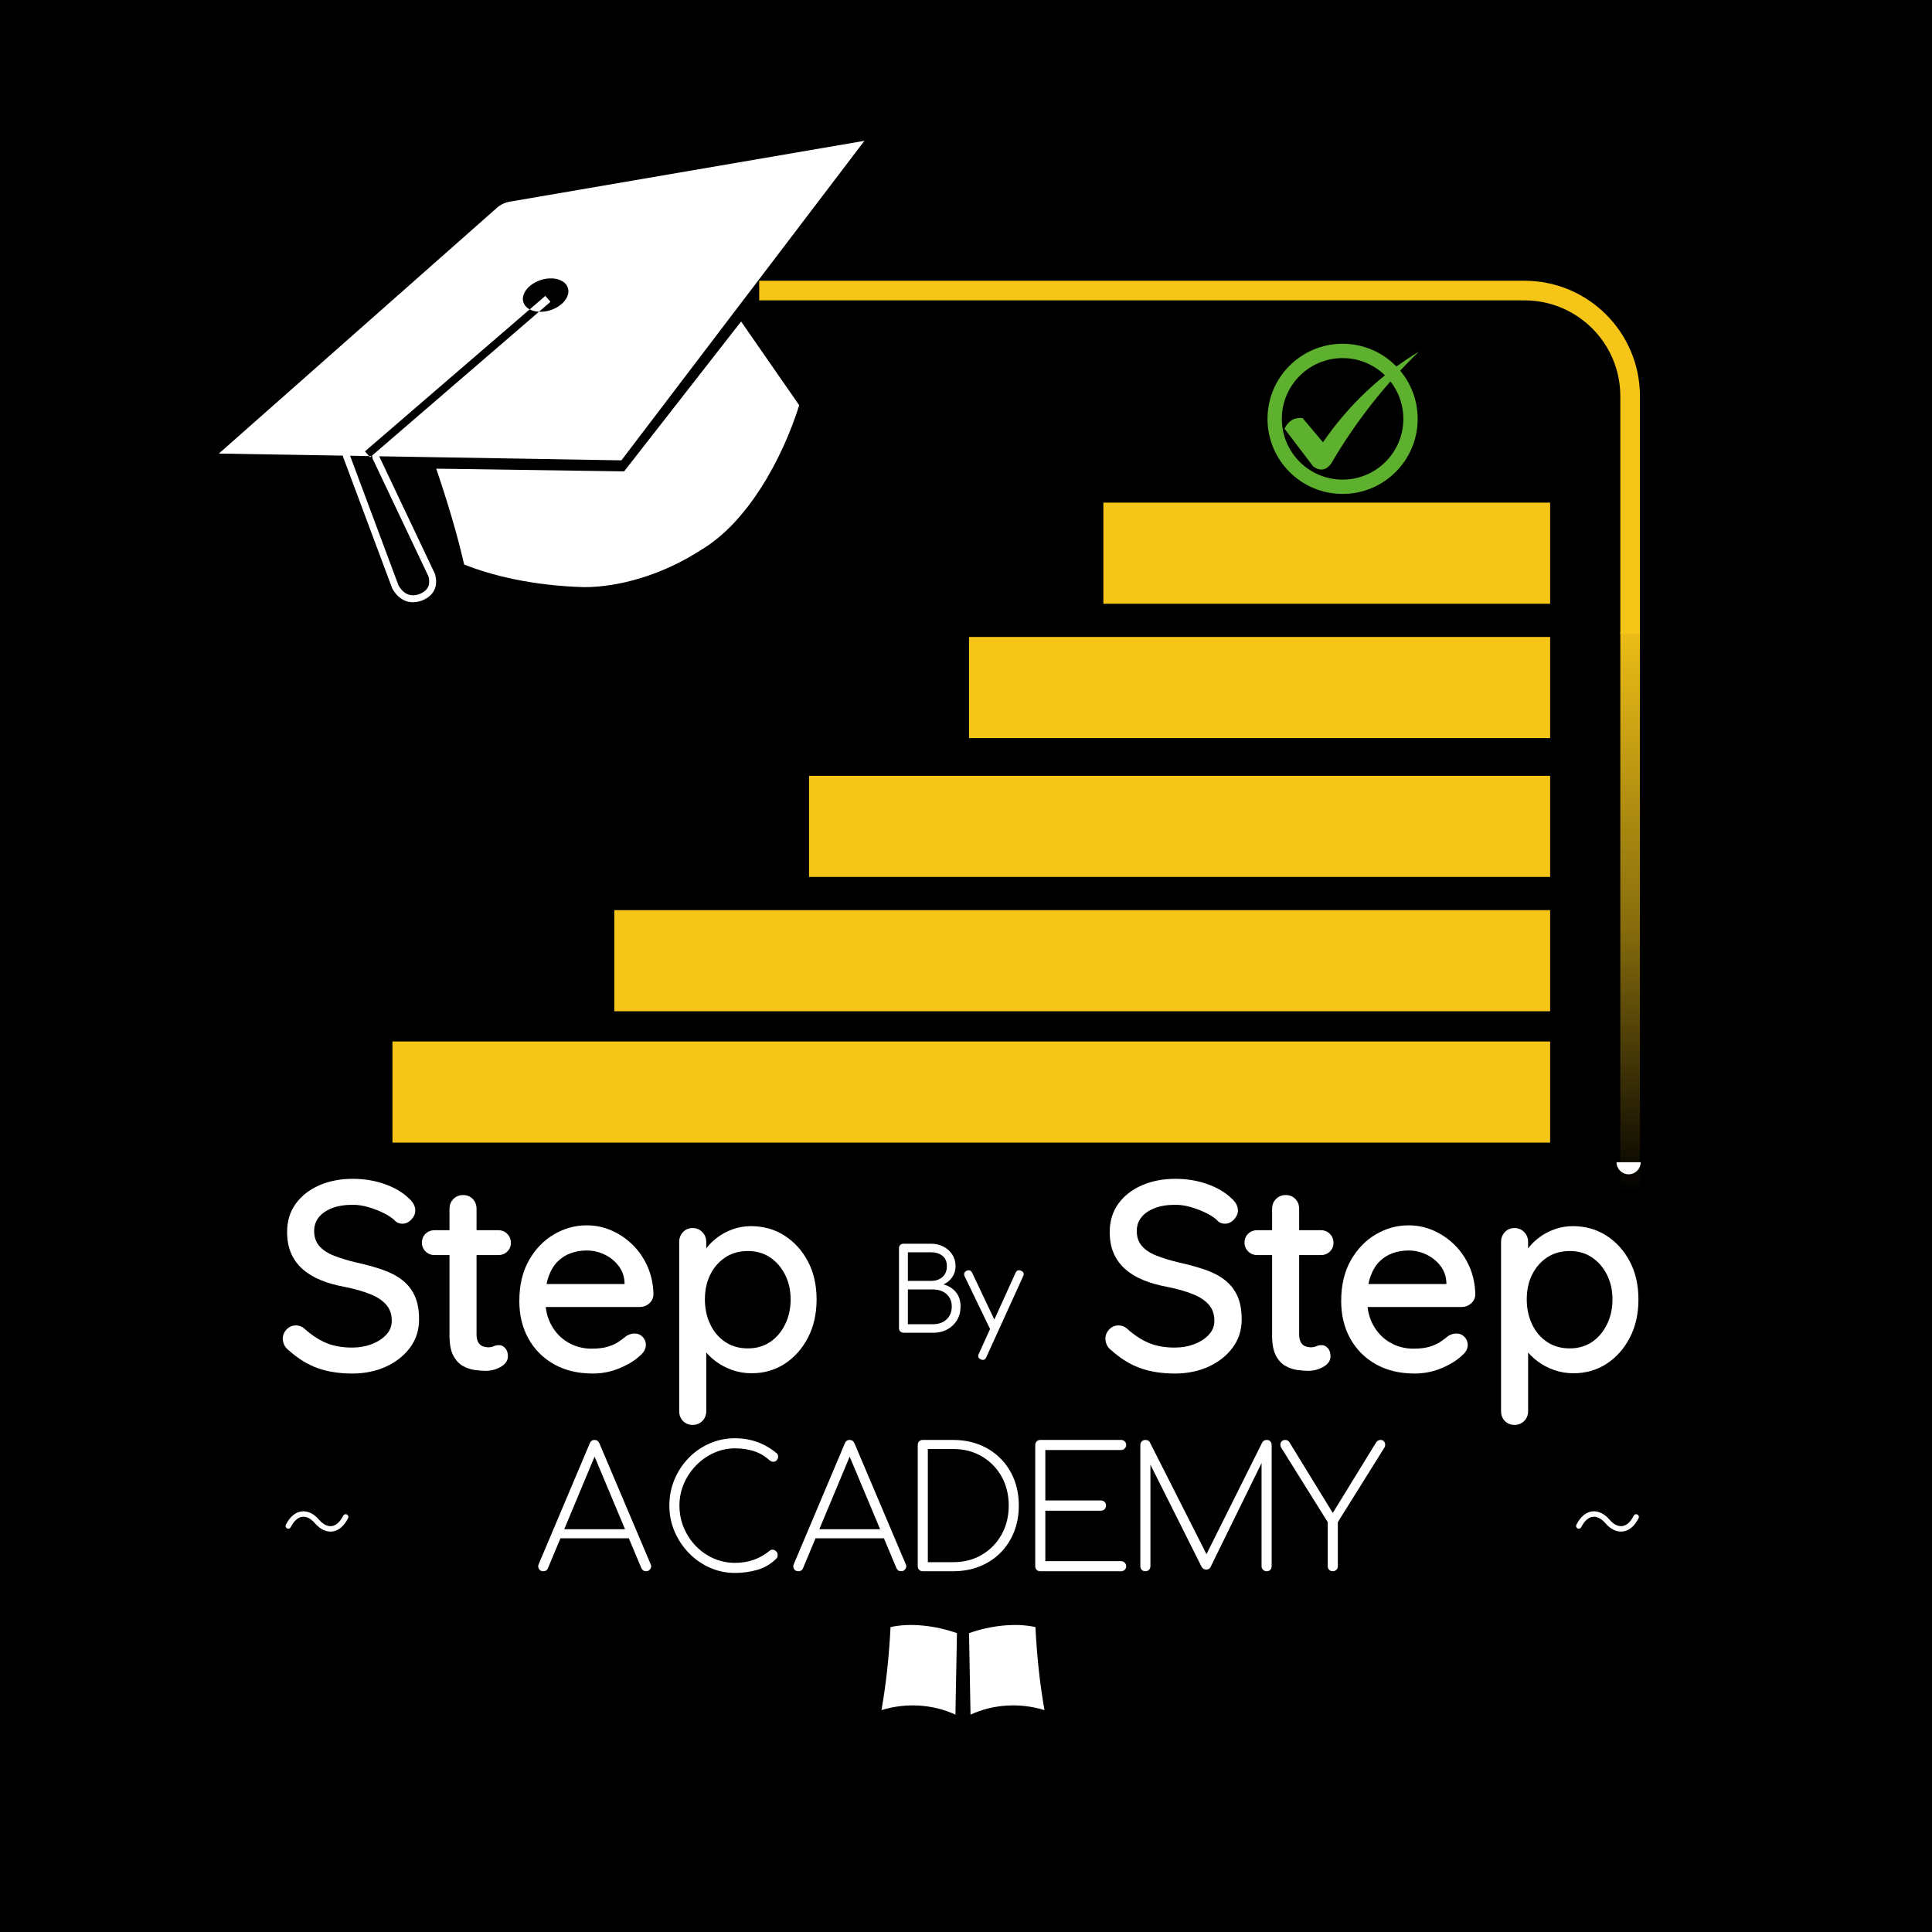
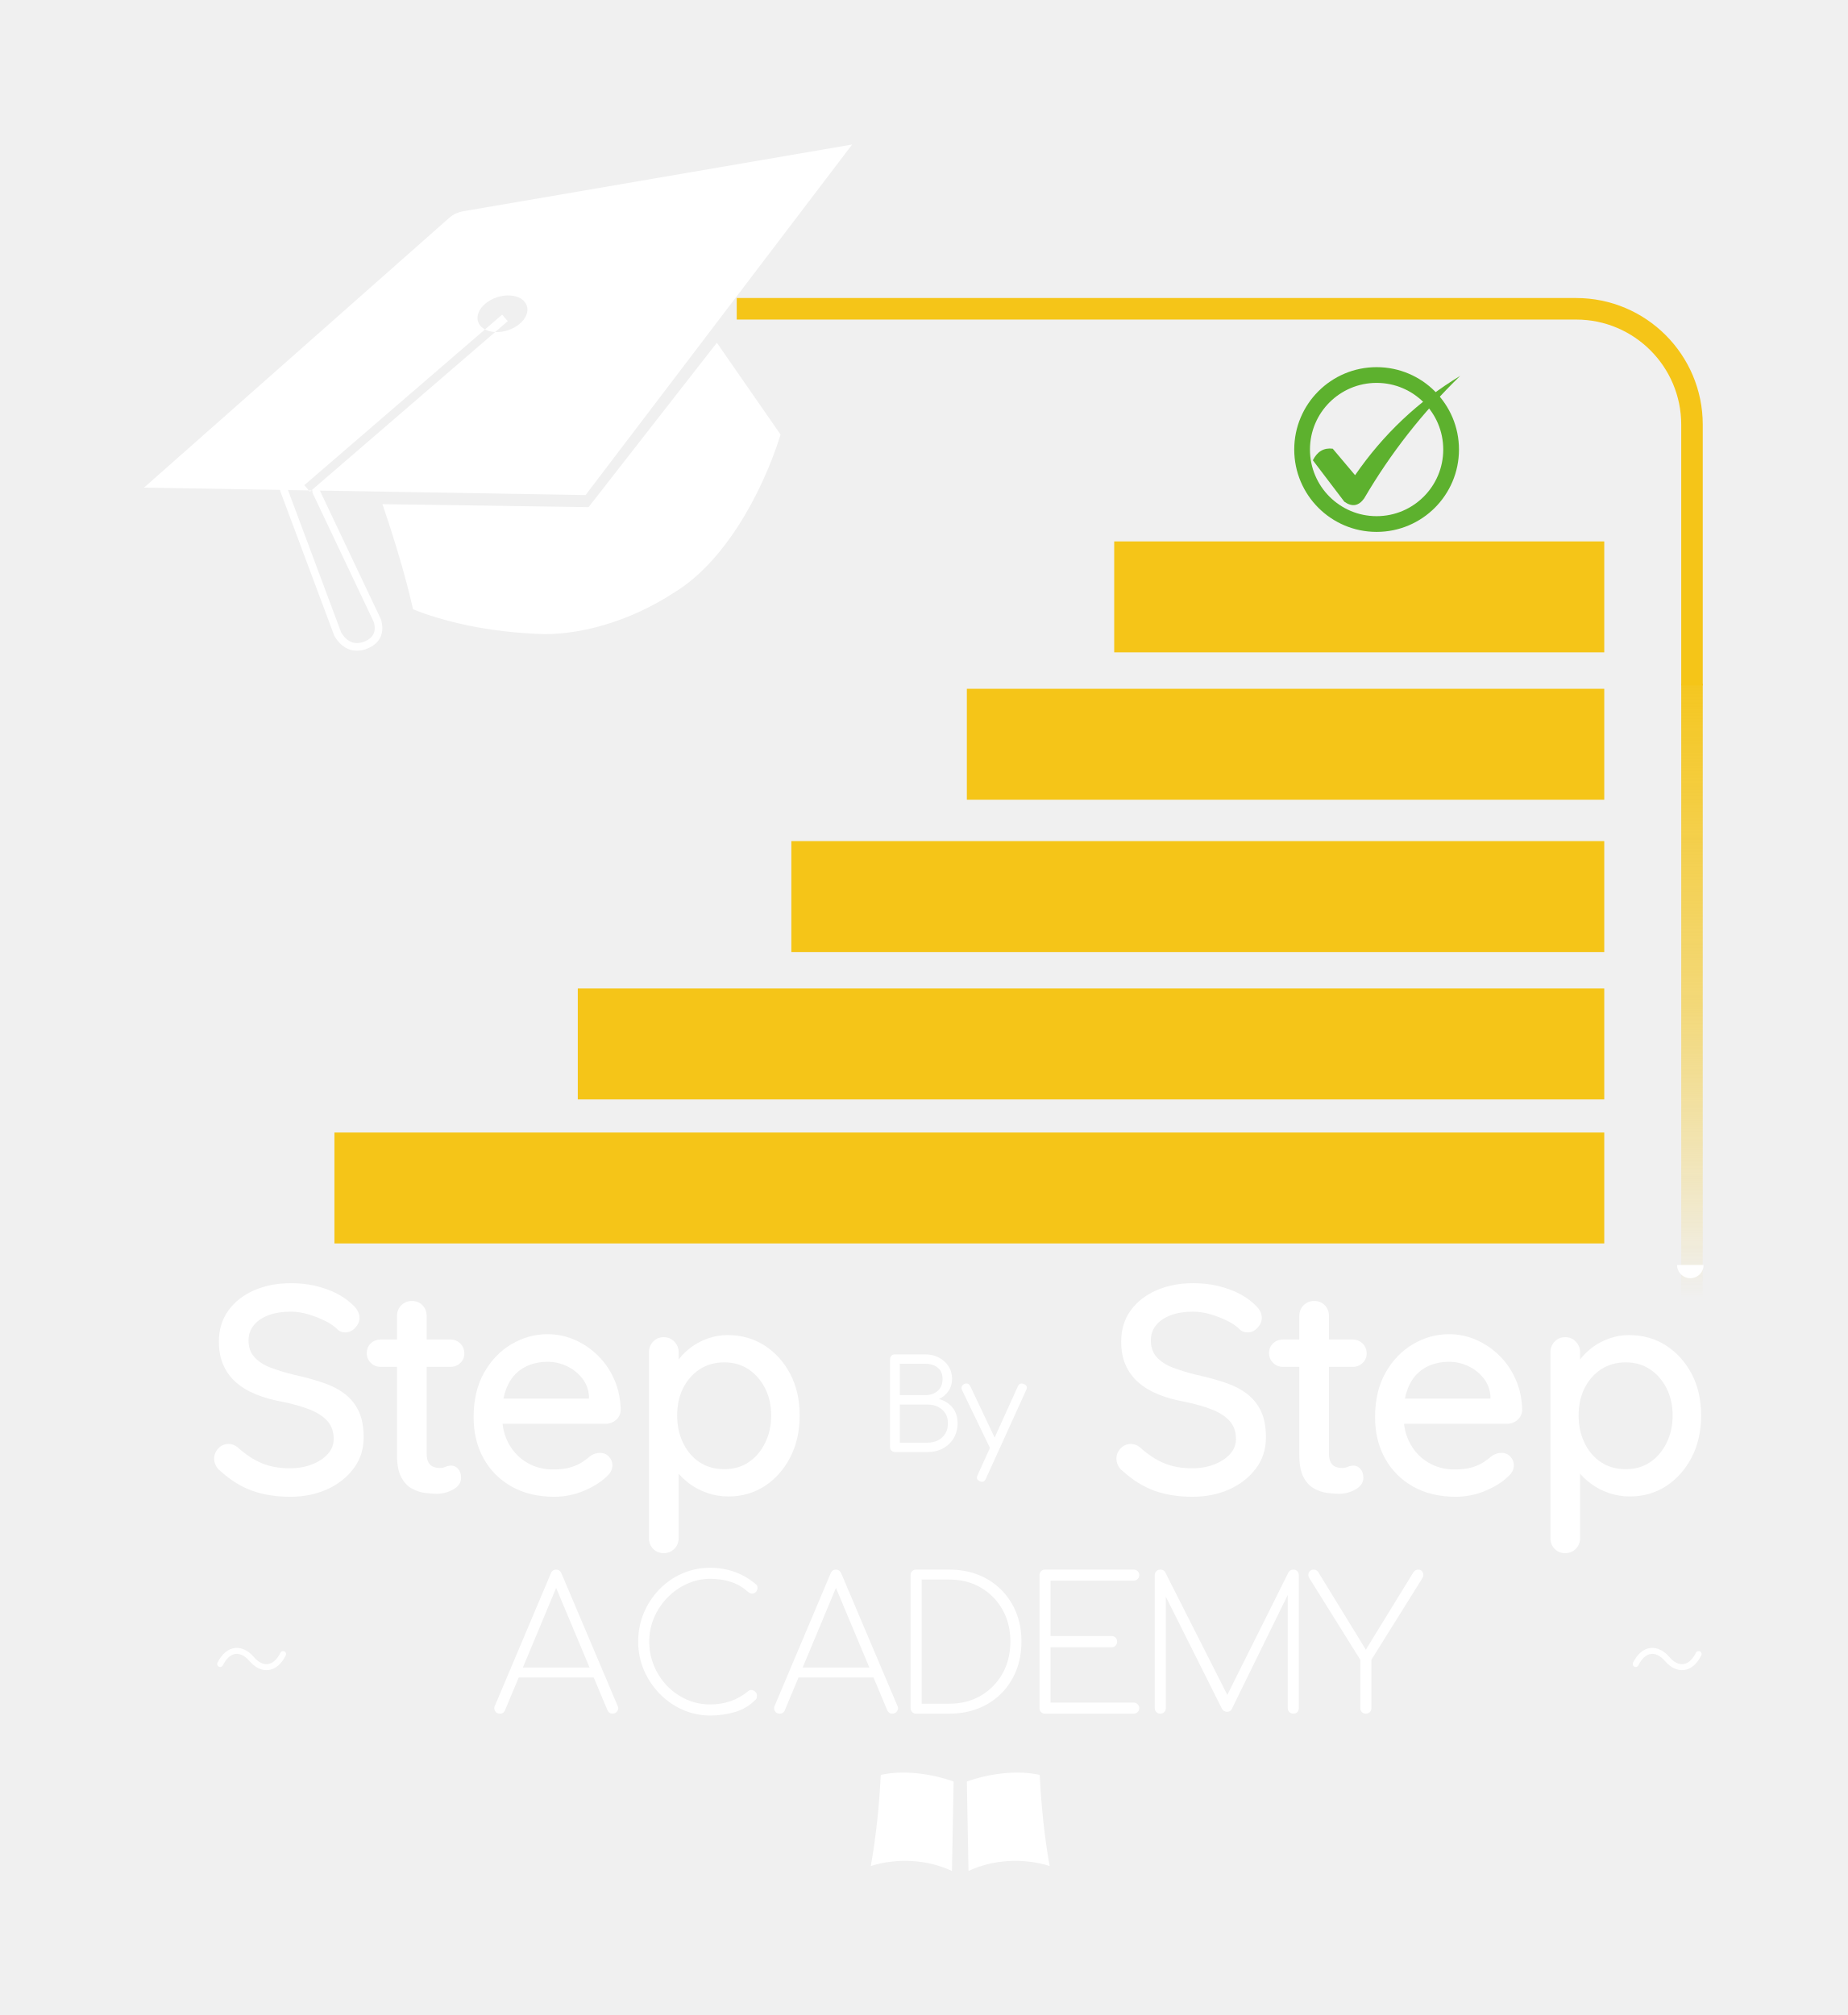
- <svg xmlns="http://www.w3.org/2000/svg" viewBox="0 0 1280 1280">
-   <rect width="1280" height="1280" fill="#000000" />
+ <svg xmlns="http://www.w3.org/2000/svg" viewBox="58.0 6.0 1116.0 1217.0">
  <defs>
-     <linearGradient id="g_fil_1" gradientUnits="userSpaceOnUse" x1="0" y1="400" x2="0" y2="790">
+     <linearGradient id="g_fil_4" gradientUnits="userSpaceOnUse" x1="0" y1="400" x2="0" y2="790">
      <stop offset="0" stop-color="#F5C518" />
      <stop offset=".55" stop-color="#F5C518" stop-opacity=".55" />
      <stop offset="1" stop-color="#F5C518" stop-opacity="0" />
    </linearGradient>
  </defs>
  <path d="M503 192.5 H1010 A70 70 0 0 1 1080 262.5 V420" fill="none" stroke="#F5C518" stroke-width="13" />
-   <path d="M1080 419 V790" fill="none" stroke="url(#g_fil_1)" stroke-width="13" />
+   <path d="M1080 419 V790" fill="none" stroke="url(#g_fil_4)" stroke-width="13" />
  <path d="M1071 770 H1087 A8 8 0 0 1 1071 770 Z" fill="#FFFFFF" />
  <rect x="731" y="333" width="296" height="67" fill="#F5C518" />
  <rect x="642" y="422" width="385" height="67" fill="#F5C518" />
  <rect x="536" y="514" width="491" height="67" fill="#F5C518" />
  <rect x="407" y="603" width="620" height="67" fill="#F5C518" />
  <rect x="260" y="690" width="767" height="67" fill="#F5C518" />
  <g>
    <circle cx="889.5" cy="277.5" r="45" fill="none" stroke="#5DB12E" stroke-width="9.5" />
    <path d="M851 284 Q855 276 863 277 L876.5 293 Q902 256 940 233 Q906 266 882 307 Q877 314 870 309 Z" fill="#5DB12E" />
  </g>
  <g fill="#FFFFFF">
    <path d="M289 310.5 L413.5 312.3 L491 213 L529.5 268.5 C518 305 495 346 465 364 C439 381 410 389 387 389 C352 388 325 381 307.5 374 C303 354 296 331 289 310.5 Z" />
    <path d="M145 300.5 L330 137 Q334 134 339 133.4 L572.7 93.3 L411.7 305 Z M361.30 196.03 L241.80 299.03 L245.20 302.97 L364.70 199.97 Z M376.24 190.71 L376.54 192.05 L376.58 193.46 L376.36 194.90 L375.89 196.34 L375.17 197.78 L374.22 199.17 L373.05 200.51 L371.68 201.75 L370.14 202.89 L368.45 203.91 L366.64 204.78 L364.74 205.49 L362.79 206.03 L360.82 206.39 L358.86 206.56 L356.94 206.54 L355.10 206.34 L353.37 205.95 L351.78 205.38 L350.36 204.64 L349.12 203.75 L348.10 202.71 L347.31 201.55 L346.76 200.29 L346.46 198.95 L346.42 197.54 L346.64 196.10 L347.11 194.66 L347.83 193.22 L348.78 191.83 L349.95 190.49 L351.32 189.25 L352.86 188.11 L354.55 187.09 L356.36 186.22 L358.26 185.51 L360.21 184.97 L362.18 184.61 L364.14 184.44 L366.06 184.46 L367.90 184.66 L369.63 185.05 L371.22 185.62 L372.64 186.36 L373.88 187.25 L374.90 188.29 L375.69 189.45 Z" fill-rule="evenodd" />
    <path d="M229.5 302 L262 389 Q268 399 278 396 Q289 392 286 381 L249 303" fill="none" stroke="#FFFFFF" stroke-width="4.6" stroke-linejoin="round" stroke-linecap="round" />
  </g>
  <g fill="#FFFFFF">
    <path transform="translate(180.36 908.21) scale(0.17917 -0.17917)" d="M296 -10Q224 -10 168.0 10.0Q112 30 61 76Q50 84 44.5 95.5Q39 107 39 119Q39 138 53.0 153.0Q67 168 88 168Q104 168 118 157Q156 122 197.5 104.0Q239 86 295 86Q335 86 368.5 99.0Q402 112 422.0 134.0Q442 156 442 185Q442 221 421.5 244.5Q401 268 362.5 283.5Q324 299 270 310Q220 319 180.5 335.0Q141 351 113.0 375.5Q85 400 70.0 434.0Q55 468 55 513Q55 574 87.0 618.0Q119 662 174.0 686.0Q229 710 298 710Q361 710 416.0 690.5Q471 671 505 638Q529 617 529 593Q529 575 514.5 559.5Q500 544 481 544Q467 544 457 552Q441 569 414.0 582.5Q387 596 356.5 605.0Q326 614 298 614Q253 614 221.0 601.5Q189 589 172.0 567.5Q155 546 155 517Q155 483 174.5 461.0Q194 439 229.0 425.5Q264 412 309 401Q364 389 407.5 374.0Q451 359 481.0 335.5Q511 312 527.0 277.0Q543 242 543 190Q543 130 509.0 85.0Q475 40 419.5 15.0Q364 -10 296 -10Z" />
    <path transform="translate(276.66 908.21) scale(0.17917 -0.17917)" d="M63 520H298Q318 520 331.5 506.5Q345 493 345 473Q345 454 331.5 441.0Q318 428 298 428H63Q43 428 29.5 441.5Q16 455 16 474Q16 494 29.5 507.0Q43 520 63 520ZM168 650Q190 650 204.0 635.5Q218 621 218 599V135Q218 117 224.0 106.0Q230 95 240.5 91.0Q251 87 262 87Q273 87 281.5 91.0Q290 95 302 95Q314 95 324.0 84.0Q334 73 334 54Q334 30 308.0 15.0Q282 0 252 0Q235 0 212.0 3.0Q189 6 167.5 18.0Q146 30 132.0 56.5Q118 83 118 131V599Q118 621 132.5 635.5Q147 650 168 650Z" />
    <path transform="translate(336.36 908.21) scale(0.17917 -0.17917)" d="M315 -10Q232 -10 171.0 24.5Q110 59 76.5 119.5Q43 180 43 258Q43 346 78.5 408.5Q114 471 171.0 504.5Q228 538 292 538Q341 538 385.0 518.5Q429 499 463.5 464.5Q498 430 518.0 383.5Q538 337 539 282Q538 262 523.0 249.0Q508 236 488 236H99L75 321H451L432 303V328Q430 363 409.0 389.5Q388 416 357.0 430.5Q326 445 292 445Q262 445 234.5 435.5Q207 426 185.5 405.0Q164 384 151.5 349.5Q139 315 139 264Q139 209 162.0 168.0Q185 127 224.0 104.5Q263 82 310 82Q347 82 371.0 89.5Q395 97 411.0 108.0Q427 119 439 129Q454 138 469 138Q487 138 499.0 125.5Q511 113 511 96Q511 74 489 56Q462 30 414.5 10.0Q367 -10 315 -10Z" />
    <path transform="translate(437.45 908.21) scale(0.17917 -0.17917)" d="M335 535Q405 535 459.5 500.0Q514 465 546.0 404.5Q578 344 578 264Q578 184 546.0 122.5Q514 61 460.0 26.0Q406 -9 338 -9Q300 -9 266.0 3.0Q232 15 206.0 34.5Q180 54 163.5 76.0Q147 98 143 117L170 130V-149Q170 -171 155.5 -185.5Q141 -200 120 -200Q98 -200 84.0 -185.5Q70 -171 70 -149V477Q70 498 84.0 513.0Q98 528 120 528Q141 528 155.5 513.0Q170 498 170 477V408L154 417Q157 436 173.0 456.5Q189 477 213.5 495.0Q238 513 269.5 524.0Q301 535 335 535ZM324 443Q276 443 240.5 419.5Q205 396 185.0 356.0Q165 316 165 264Q165 213 185.0 171.5Q205 130 240.5 106.5Q276 83 324 83Q371 83 406.0 106.5Q441 130 461.5 171.5Q482 213 482 264Q482 315 461.5 355.5Q441 396 406.0 419.5Q371 443 324 443Z" />
    <path transform="translate(725.36 908.21) scale(0.17917 -0.17917)" d="M296 -10Q224 -10 168.0 10.0Q112 30 61 76Q50 84 44.5 95.5Q39 107 39 119Q39 138 53.0 153.0Q67 168 88 168Q104 168 118 157Q156 122 197.5 104.0Q239 86 295 86Q335 86 368.5 99.0Q402 112 422.0 134.0Q442 156 442 185Q442 221 421.5 244.5Q401 268 362.5 283.5Q324 299 270 310Q220 319 180.5 335.0Q141 351 113.0 375.5Q85 400 70.0 434.0Q55 468 55 513Q55 574 87.0 618.0Q119 662 174.0 686.0Q229 710 298 710Q361 710 416.0 690.5Q471 671 505 638Q529 617 529 593Q529 575 514.5 559.5Q500 544 481 544Q467 544 457 552Q441 569 414.0 582.5Q387 596 356.5 605.0Q326 614 298 614Q253 614 221.0 601.5Q189 589 172.0 567.5Q155 546 155 517Q155 483 174.5 461.0Q194 439 229.0 425.5Q264 412 309 401Q364 389 407.5 374.0Q451 359 481.0 335.5Q511 312 527.0 277.0Q543 242 543 190Q543 130 509.0 85.0Q475 40 419.5 15.0Q364 -10 296 -10Z" />
    <path transform="translate(821.66 908.21) scale(0.17917 -0.17917)" d="M63 520H298Q318 520 331.5 506.5Q345 493 345 473Q345 454 331.5 441.0Q318 428 298 428H63Q43 428 29.5 441.5Q16 455 16 474Q16 494 29.5 507.0Q43 520 63 520ZM168 650Q190 650 204.0 635.5Q218 621 218 599V135Q218 117 224.0 106.0Q230 95 240.5 91.0Q251 87 262 87Q273 87 281.5 91.0Q290 95 302 95Q314 95 324.0 84.0Q334 73 334 54Q334 30 308.0 15.0Q282 0 252 0Q235 0 212.0 3.0Q189 6 167.5 18.0Q146 30 132.0 56.5Q118 83 118 131V599Q118 621 132.5 635.5Q147 650 168 650Z" />
    <path transform="translate(880.86 908.21) scale(0.17917 -0.17917)" d="M315 -10Q232 -10 171.0 24.5Q110 59 76.5 119.5Q43 180 43 258Q43 346 78.5 408.5Q114 471 171.0 504.5Q228 538 292 538Q341 538 385.0 518.5Q429 499 463.5 464.5Q498 430 518.0 383.5Q538 337 539 282Q538 262 523.0 249.0Q508 236 488 236H99L75 321H451L432 303V328Q430 363 409.0 389.5Q388 416 357.0 430.5Q326 445 292 445Q262 445 234.5 435.5Q207 426 185.5 405.0Q164 384 151.5 349.5Q139 315 139 264Q139 209 162.0 168.0Q185 127 224.0 104.5Q263 82 310 82Q347 82 371.0 89.5Q395 97 411.0 108.0Q427 119 439 129Q454 138 469 138Q487 138 499.0 125.5Q511 113 511 96Q511 74 489 56Q462 30 414.5 10.0Q367 -10 315 -10Z" />
    <path transform="translate(981.95 908.21) scale(0.17917 -0.17917)" d="M335 535Q405 535 459.5 500.0Q514 465 546.0 404.5Q578 344 578 264Q578 184 546.0 122.5Q514 61 460.0 26.0Q406 -9 338 -9Q300 -9 266.0 3.0Q232 15 206.0 34.5Q180 54 163.5 76.0Q147 98 143 117L170 130V-149Q170 -171 155.5 -185.5Q141 -200 120 -200Q98 -200 84.0 -185.5Q70 -171 70 -149V477Q70 498 84.0 513.0Q98 528 120 528Q141 528 155.5 513.0Q170 498 170 477V408L154 417Q157 436 173.0 456.5Q189 477 213.5 495.0Q238 513 269.5 524.0Q301 535 335 535ZM324 443Q276 443 240.5 419.5Q205 396 185.0 356.0Q165 316 165 264Q165 213 185.0 171.5Q205 130 240.5 106.5Q276 83 324 83Q371 83 406.0 106.5Q441 130 461.5 171.5Q482 213 482 264Q482 315 461.5 355.5Q441 396 406.0 419.5Q371 443 324 443Z" />
    <path transform="translate(588.05 883.00) scale(0.07554 -0.07554)" d="M144 0Q125 0 112.5 10.5Q100 21 100 39V742Q100 759 111.0 770.0Q122 781 139 781H382Q442 781 490.5 755.5Q539 730 567.5 686.0Q596 642 596 584Q596 530 567.0 488.0Q538 446 491 424Q558 406 599.0 356.5Q640 307 640 231Q640 163 609.0 111.0Q578 59 523.5 29.5Q469 0 399 0ZM178 75H399Q447 75 484.0 94.0Q521 113 542.0 148.0Q563 183 563 231Q563 276 542.0 309.5Q521 343 484.0 361.5Q447 380 399 380H178ZM178 455H382Q442 455 481.0 489.0Q520 523 520 584Q520 644 481.0 675.0Q442 706 382 706H178Z" />
    <path transform="translate(637.33 883.00) scale(0.07554 -0.07554)" d="M184 -238Q176 -238 166 -234Q132 -219 147 -186L470 526Q485 558 518 544Q552 530 537 497L213 -215Q203 -238 184 -238ZM295 17Q280 10 267.0 14.5Q254 19 246 34L23 496Q16 511 21.0 524.0Q26 537 41 544Q56 551 69.0 546.5Q82 542 89 527L308 65Q316 50 313.0 37.0Q310 24 295 17Z" />
    <path transform="translate(354.49 1041.00) scale(0.1114 -0.1114)" d="M49 0Q30 0 22.5 15.0Q15 30 22 43L325 760Q333 781 354 781Q374 781 383 760L687 43Q695 29 686.0 14.5Q677 0 660 0Q650 0 643.5 4.5Q637 9 632 19L338 720H370L77 19Q73 9 66.0 4.5Q59 0 49 0ZM123 196 147 250H563L586 196Z" />
    <path transform="translate(436.78 1041.00) scale(0.1114 -0.1114)" d="M451 -10Q371 -10 300.5 21.5Q230 53 176.0 108.5Q122 164 91.0 236.5Q60 309 60 391Q60 472 90.0 544.5Q120 617 173.5 672.5Q227 728 298.0 759.5Q369 791 451 791Q520 791 582.0 769.0Q644 747 698 702Q707 695 707.0 682.5Q707 670 699.0 660.5Q691 651 677 651Q673 651 669.0 652.5Q665 654 661.0 656.5Q657 659 652 663Q612 699 561.0 715.0Q510 731 451 731Q384 731 324.0 703.5Q264 676 218.0 628.5Q172 581 146.0 520.0Q120 459 120 391Q120 321 146.0 259.0Q172 197 217.5 150.0Q263 103 323.0 76.5Q383 50 451 50Q510 50 561.5 68.0Q613 86 658 123Q666 130 677.0 128.0Q688 126 696.0 118.0Q704 110 704 97Q704 91 703.0 86.0Q702 81 697 76Q648 27 583.5 8.5Q519 -10 451 -10Z" />
    <path transform="translate(523.49 1041.00) scale(0.1114 -0.1114)" d="M49 0Q30 0 22.5 15.0Q15 30 22 43L325 760Q333 781 354 781Q374 781 383 760L687 43Q695 29 686.0 14.5Q677 0 660 0Q650 0 643.5 4.5Q637 9 632 19L338 720H370L77 19Q73 9 66.0 4.5Q59 0 49 0ZM123 196 147 250H563L586 196Z" />
    <path transform="translate(596.89 1041.00) scale(0.1114 -0.1114)" d="M130 0Q117 0 108.5 8.5Q100 17 100 30V751Q100 765 108.5 773.0Q117 781 130 781H310Q396 781 467.5 752.5Q539 724 591.5 671.5Q644 619 672.5 548.0Q701 477 701 391Q701 305 672.5 233.5Q644 162 591.5 109.5Q539 57 467.5 28.5Q396 0 310 0ZM160 54H310Q407 54 481.5 98.0Q556 142 598.5 218.0Q641 294 641 391Q641 488 598.5 563.5Q556 639 481.5 683.0Q407 727 310 727H160Z" />
    <path transform="translate(674.73 1041.00) scale(0.1114 -0.1114)" d="M130 0Q117 0 108.5 8.5Q100 17 100 30V751Q100 764 108.5 772.5Q117 781 130 781H611Q623 781 632.0 772.5Q641 764 641 751Q641 739 632.0 730.0Q623 721 611 721H160V421H491Q504 421 512.5 412.5Q521 404 521 391Q521 378 512.5 369.0Q504 360 491 360H160V60H611Q623 60 632.0 51.0Q641 42 641 30Q641 17 632.0 8.5Q623 0 611 0Z" />
    <path transform="translate(744.36 1041.00) scale(0.1114 -0.1114)" d="M130 0Q117 0 108.5 8.5Q100 17 100 30V751Q100 764 108.5 772.5Q117 781 130 781Q150 781 157 766L511 67H476L825 766Q834 781 852 781Q865 781 873.0 772.5Q881 764 881 751V30Q881 17 873.0 8.5Q865 0 852 0Q839 0 830.0 8.5Q821 17 821 30V679L836 674L517 24Q510 10 491 10Q473 10 463 29L140 674L160 679V30Q160 17 151.5 8.5Q143 0 130 0Z" />
    <path transform="translate(847.69 1041.00) scale(0.1114 -0.1114)" d="M317 0Q304 0 295.5 8.5Q287 17 287 30V292L11 734Q4 746 5.5 756.5Q7 767 14.5 774.0Q22 781 34 781Q42 781 47.5 778.0Q53 775 58 769L339 311H295L572 762Q579 773 585.5 777.0Q592 781 601 781Q613 781 620.0 774.0Q627 767 628.5 756.0Q630 745 623 734L347 292V30Q347 17 338.5 8.5Q330 0 317 0Z" />
  </g>
  <path d="M191 1011 C196 1001 204 1001 210 1008 C216 1015 224 1015 229 1005" fill="none" stroke="#FFFFFF" stroke-width="3.6" stroke-linecap="round" />
  <path d="M1046 1011 C1051 1001 1059 1001 1065 1008 C1071 1015 1079 1015 1084 1005" fill="none" stroke="#FFFFFF" stroke-width="3.6" stroke-linecap="round" />
  <path d="M634 1082 C620 1077 603 1075 590 1078 C589 1098 587 1116 584 1133 C600 1128 618 1129 633 1136 Z" fill="#FFFFFF" />
  <path d="M642 1082 C656 1077 673 1075 686 1078 C687 1098 689 1116 692 1133 C676 1128 658 1129 643 1136 Z" fill="#FFFFFF" />
</svg>
